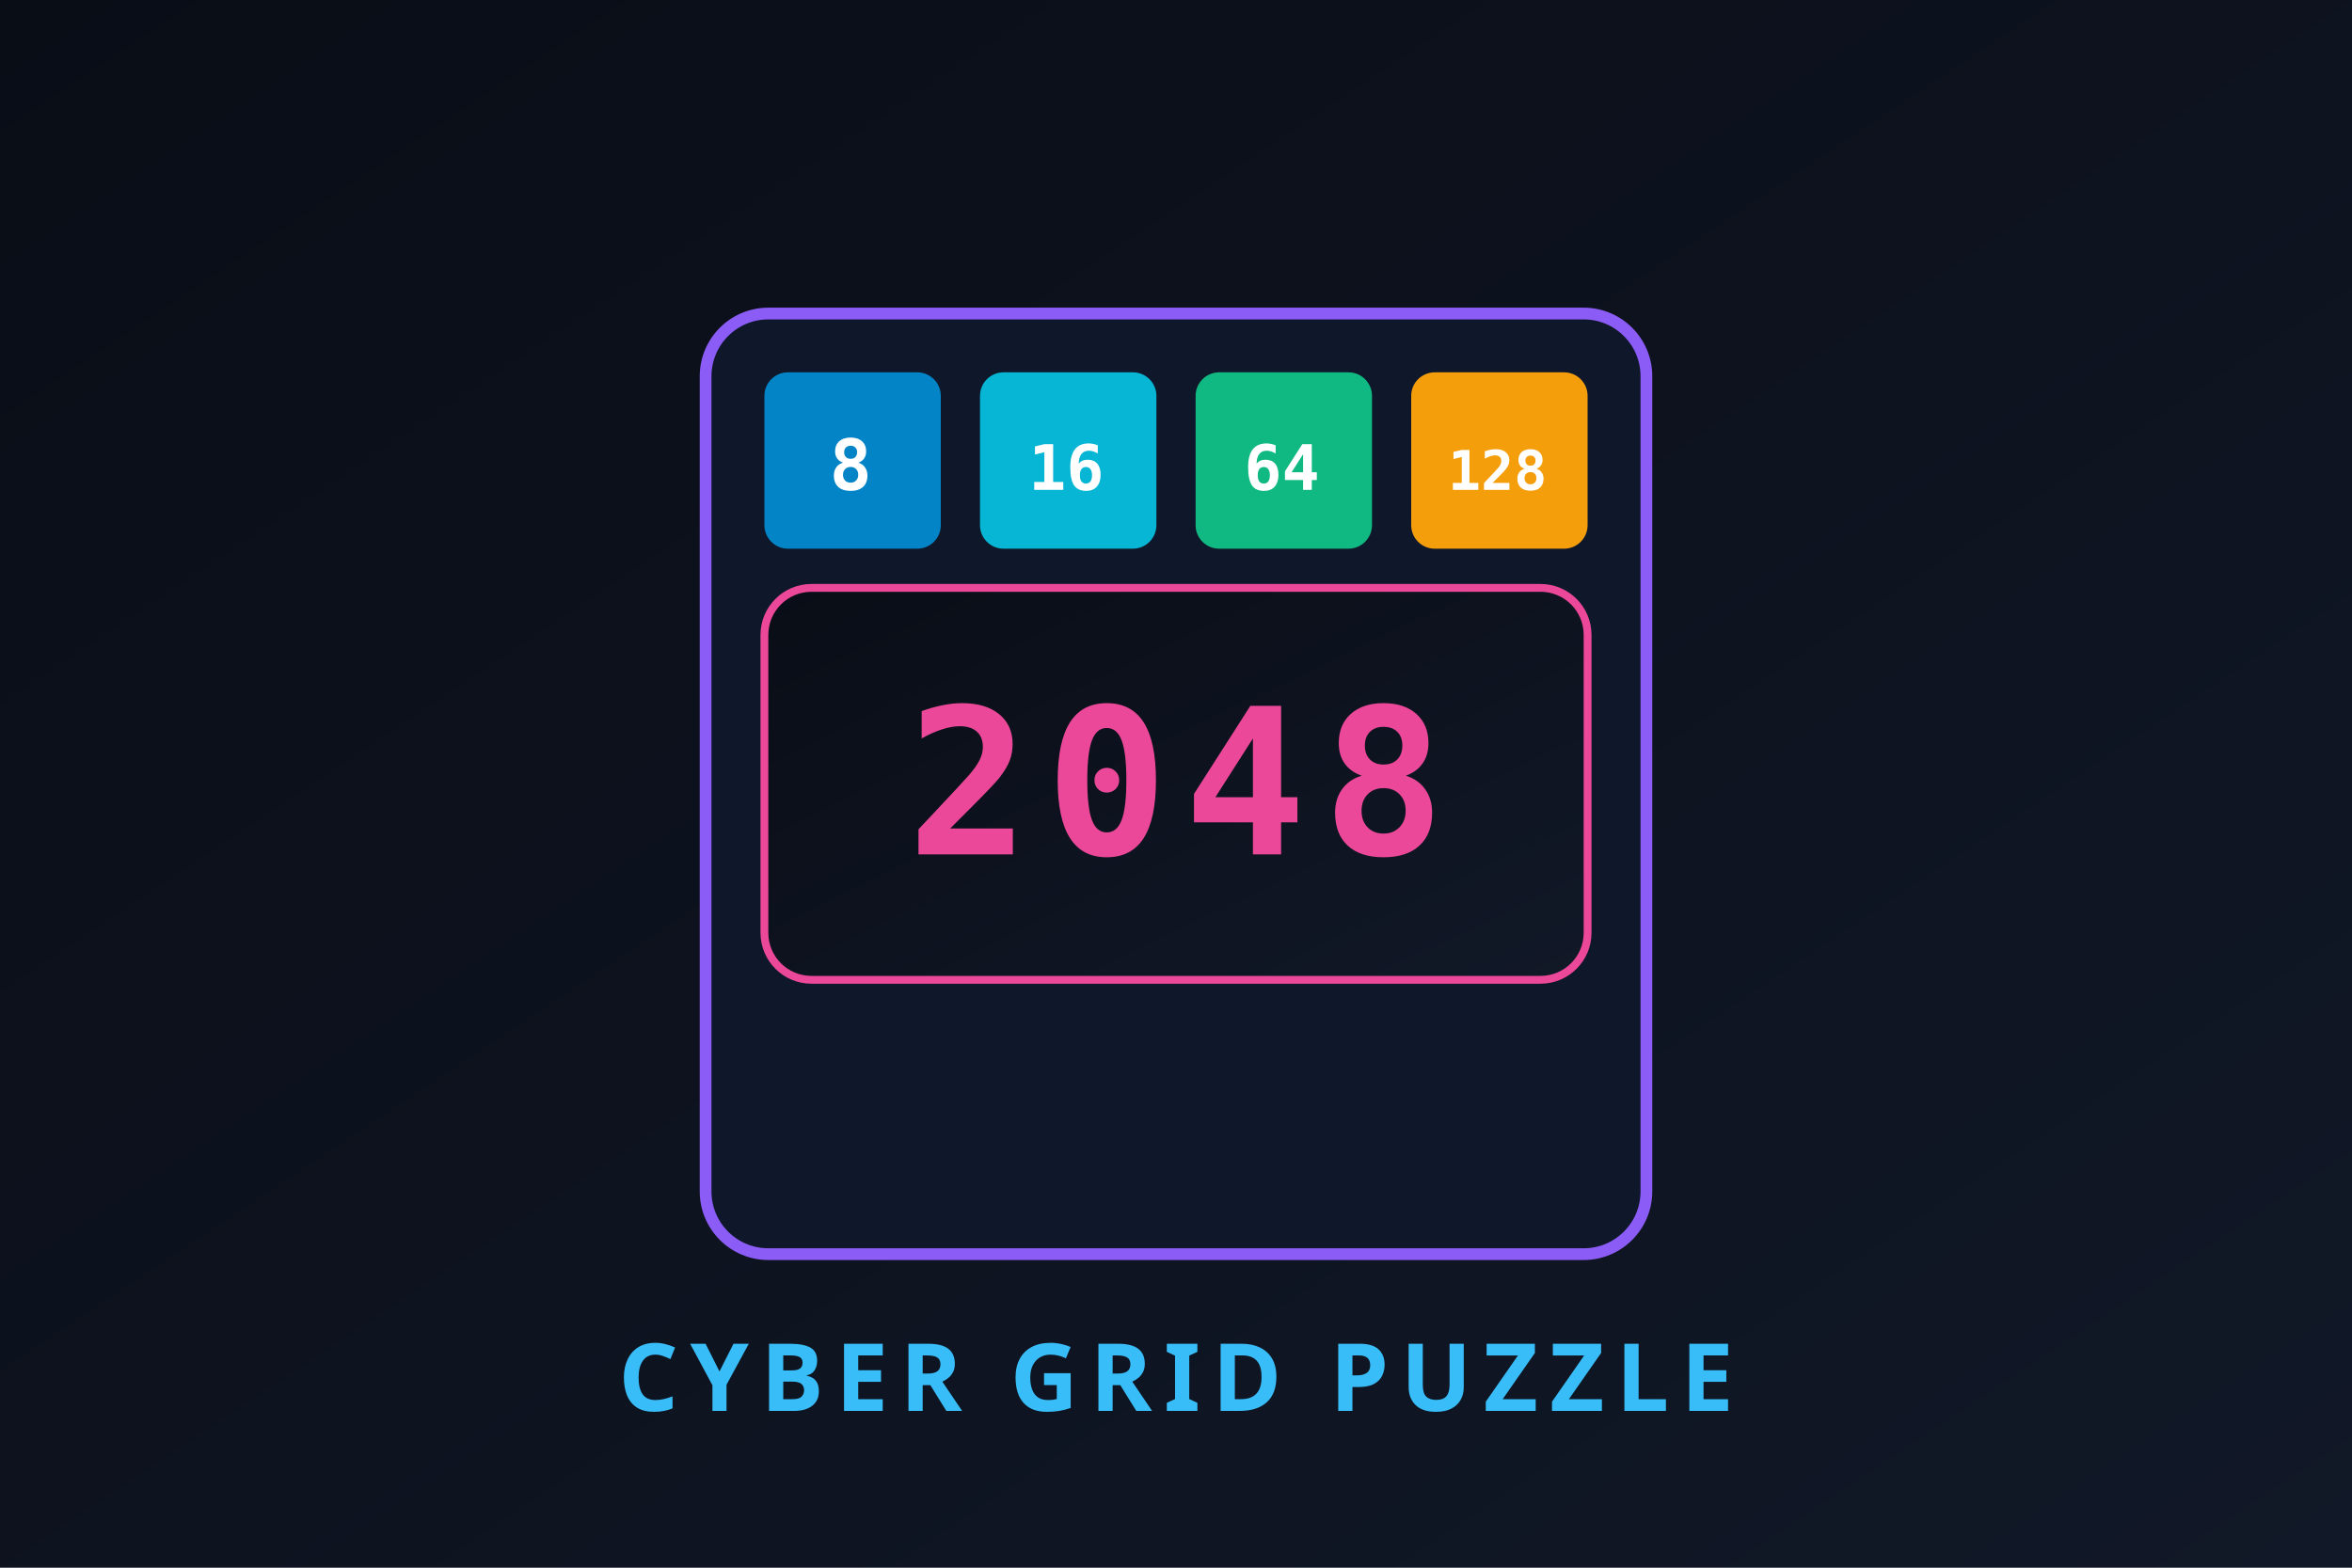
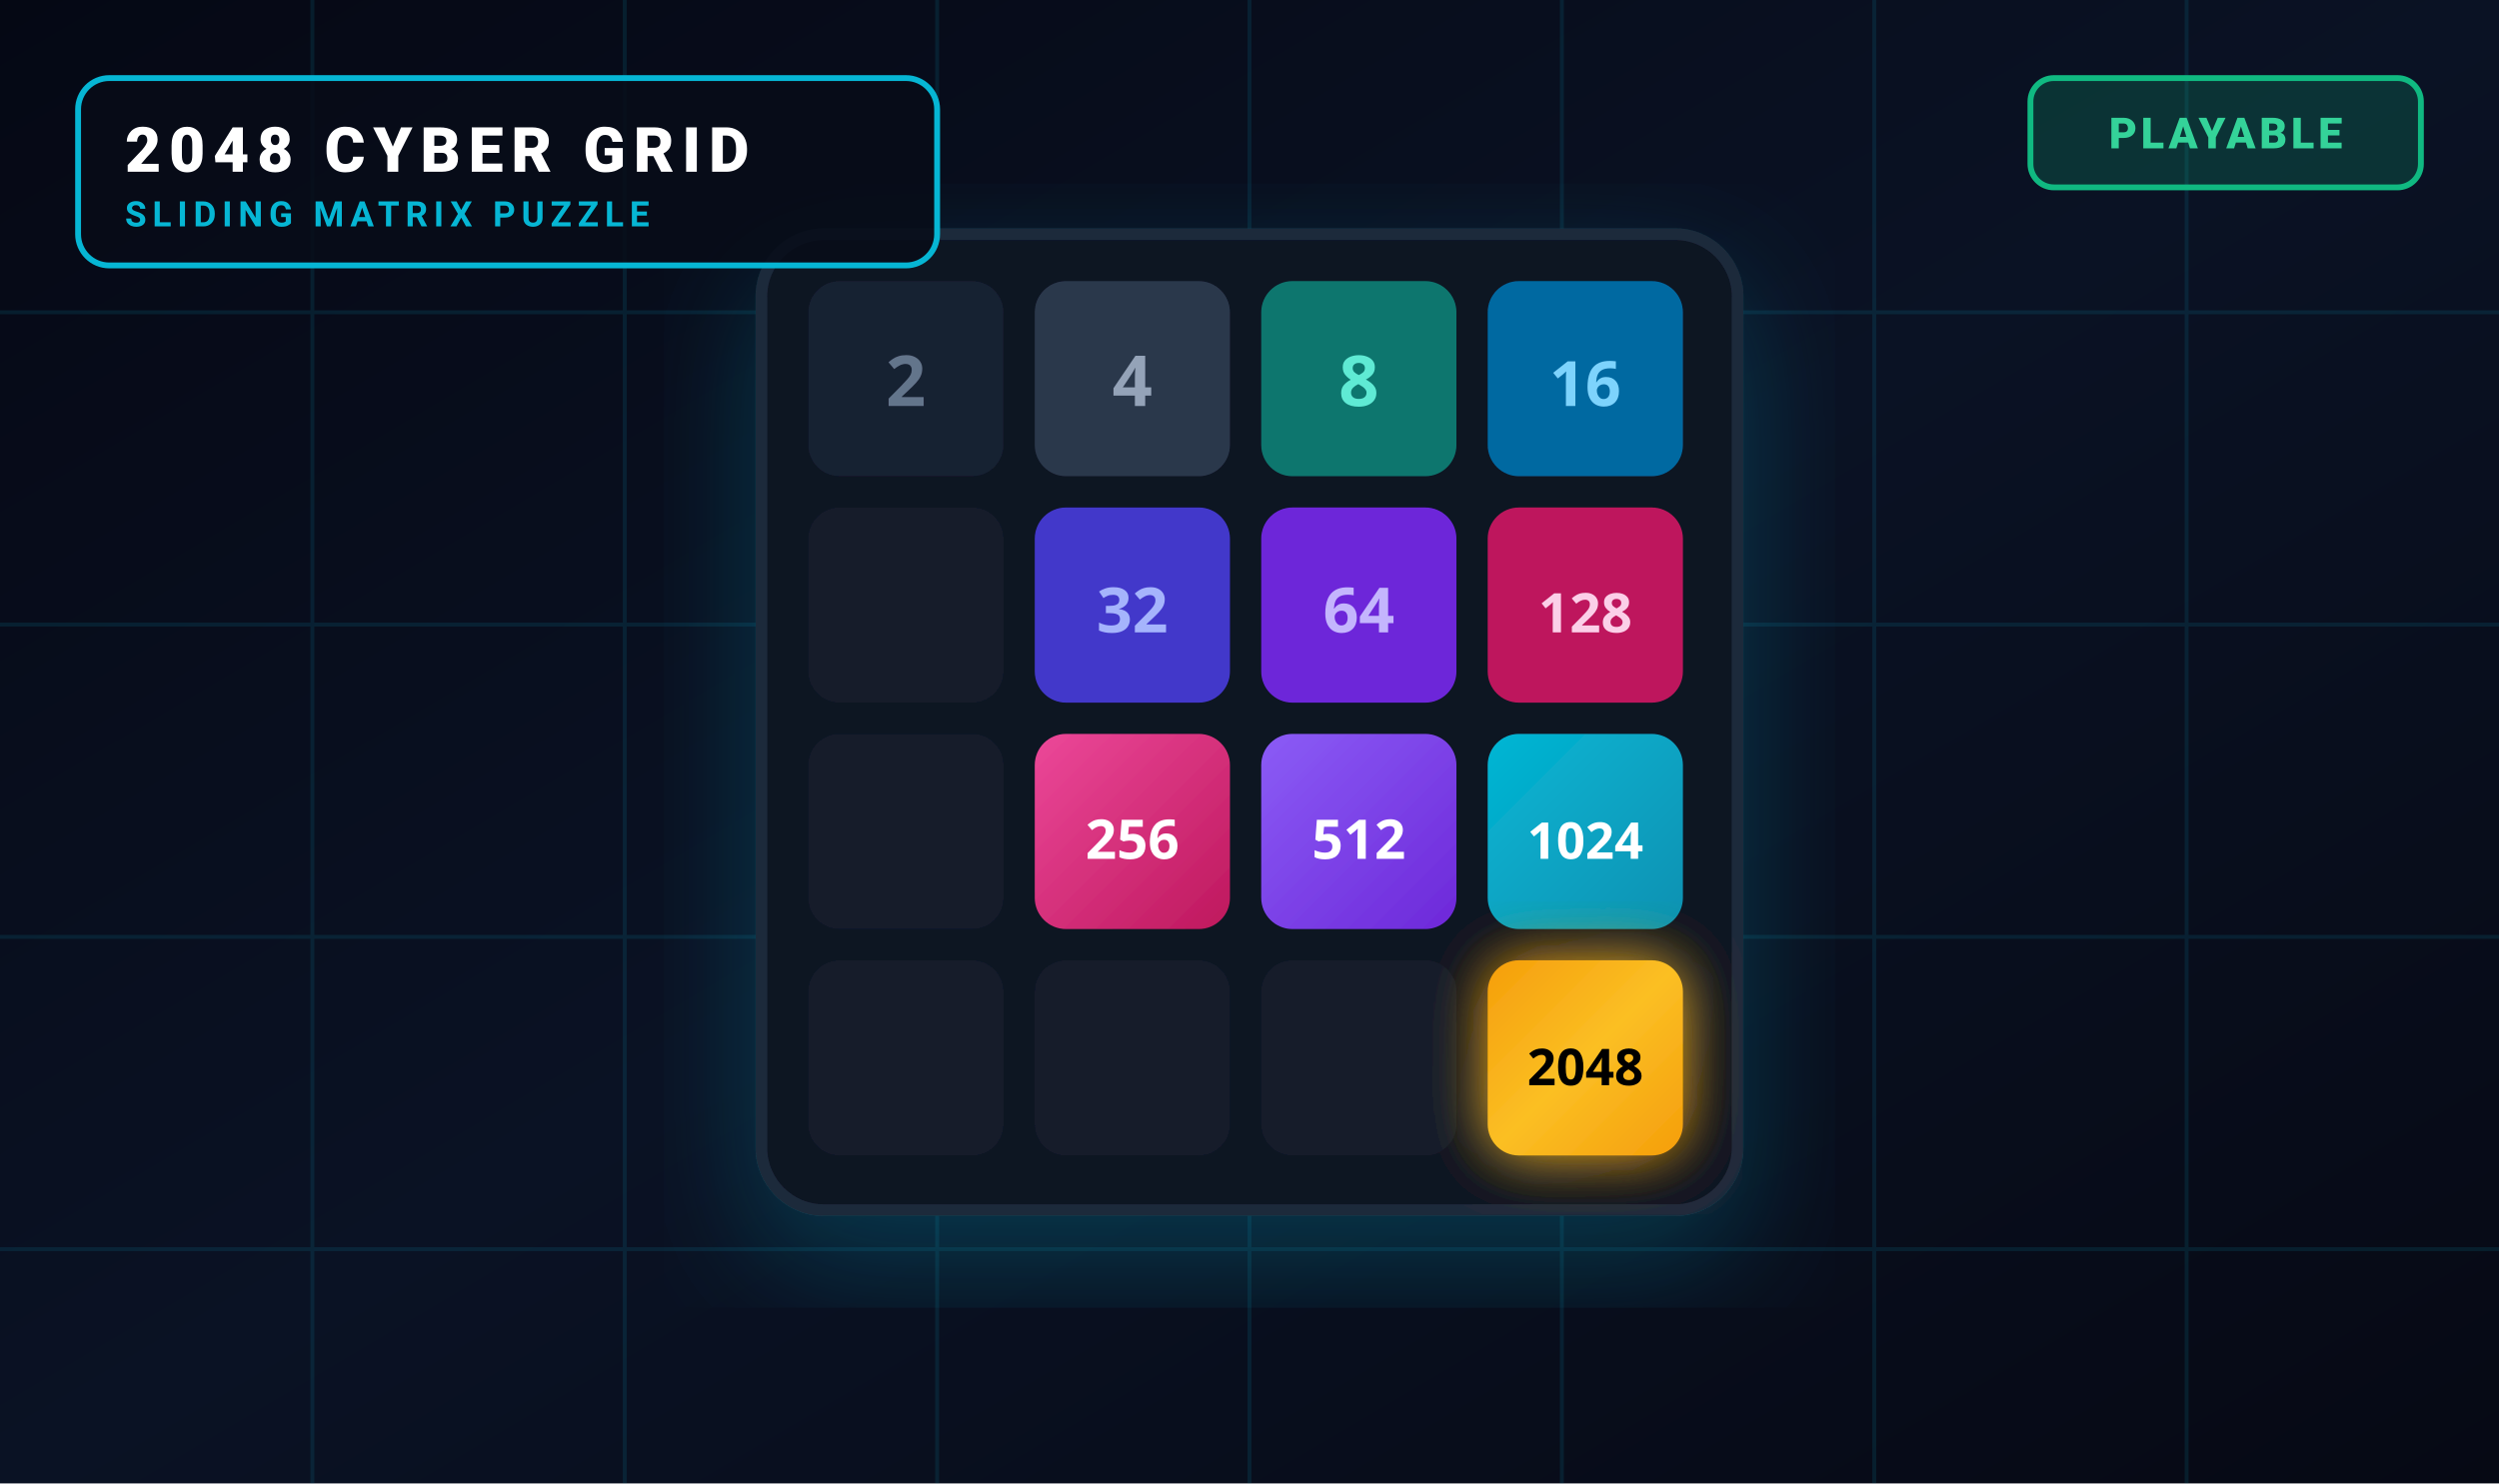
- <svg xmlns="http://www.w3.org/2000/svg" viewBox="0 0 600 400" width="100%" height="100%">
+ <svg xmlns="http://www.w3.org/2000/svg" viewBox="0 0 640 380" width="100%" height="100%">
  <defs>
-     <linearGradient id="bg2048" x1="0%" y1="0%" x2="100%" y2="100%">
-       <stop offset="0%" stop-color="#090d16" />
-       <stop offset="100%" stop-color="#111827" />
+     <linearGradient id="puz-bg" x1="0%" y1="0%" x2="100%" y2="100%">
+       <stop offset="0%" stop-color="#050814" />
+       <stop offset="50%" stop-color="#0a1224" />
+       <stop offset="100%" stop-color="#060914" />
    </linearGradient>
+     <linearGradient id="t-2048" x1="0%" y1="0%" x2="100%" y2="100%">
+       <stop offset="0%" stop-color="#f59e0b" />
+       <stop offset="50%" stop-color="#fbbf24" />
+       <stop offset="100%" stop-color="#f59e0b" />
+     </linearGradient>
+     <linearGradient id="t-1024" x1="0%" y1="0%" x2="100%" y2="100%">
+       <stop offset="0%" stop-color="#06b6d4" />
+       <stop offset="100%" stop-color="#0891b2" />
+     </linearGradient>
+     <linearGradient id="t-512" x1="0%" y1="0%" x2="100%" y2="100%">
+       <stop offset="0%" stop-color="#8b5cf6" />
+       <stop offset="100%" stop-color="#6d28d9" />
+     </linearGradient>
+     <linearGradient id="t-256" x1="0%" y1="0%" x2="100%" y2="100%">
+       <stop offset="0%" stop-color="#ec4899" />
+       <stop offset="100%" stop-color="#be185d" />
+     </linearGradient>
+     <filter id="gold-glow" x="-30%" y="-30%" width="160%" height="160%">
+       <feGaussianBlur stdDeviation="8" result="blur" />
+       <feMerge>
+         <feMergeNode in="blur" />
+         <feMergeNode in="SourceGraphic" />
+       </feMerge>
+     </filter>
+     <filter id="board-shadow" x="-10%" y="-10%" width="120%" height="120%">
+       <feDropShadow dx="0" dy="12" stdDeviation="16" flood-color="#06b6d4" flood-opacity="0.25" />
+     </filter>
  </defs>
-   <rect width="600" height="400" fill="url(#bg2048)" />
-   <rect x="180" y="80" width="240" height="240" rx="16" fill="#0f172a" stroke="#8b5cf6" stroke-width="3" />
-   <rect x="195" y="95" width="45" height="45" rx="6" fill="#0284c7" />
-   <text x="217" y="125" text-anchor="middle" font-family="'Orbitron', monospace" font-size="18" font-weight="900" fill="#fff">8</text>
-   <rect x="250" y="95" width="45" height="45" rx="6" fill="#06b6d4" />
-   <text x="272" y="125" text-anchor="middle" font-family="'Orbitron', monospace" font-size="16" font-weight="900" fill="#fff">16</text>
-   <rect x="305" y="95" width="45" height="45" rx="6" fill="#10b981" />
-   <text x="327" y="125" text-anchor="middle" font-family="'Orbitron', monospace" font-size="16" font-weight="900" fill="#fff">64</text>
-   <rect x="360" y="95" width="45" height="45" rx="6" fill="#f59e0b" />
-   <text x="382" y="125" text-anchor="middle" font-family="'Orbitron', monospace" font-size="14" font-weight="900" fill="#fff">128</text>
-   <rect x="195" y="150" width="210" height="100" rx="12" fill="url(#bg2048)" stroke="#ec4899" stroke-width="2" />
-   <text x="300" y="218" text-anchor="middle" font-family="'Orbitron', monospace" font-size="52" font-weight="900" fill="#ec4899" letter-spacing="4">2048</text>
-   <text x="300" y="360" text-anchor="middle" font-family="'Orbitron', sans-serif" font-size="24" font-weight="900" fill="#38bdf8" letter-spacing="3">CYBER GRID PUZZLE</text>
+   <rect width="640" height="380" fill="url(#puz-bg)" />
+   <g stroke="#06b6d4" stroke-width="1" opacity="0.12">
+     <line x1="0" y1="80" x2="640" y2="80" />
+     <line x1="0" y1="160" x2="640" y2="160" />
+     <line x1="0" y1="240" x2="640" y2="240" />
+     <line x1="0" y1="320" x2="640" y2="320" />
+     <line x1="80" y1="0" x2="80" y2="380" />
+     <line x1="160" y1="0" x2="160" y2="380" />
+     <line x1="240" y1="0" x2="240" y2="380" />
+     <line x1="320" y1="0" x2="320" y2="380" />
+     <line x1="400" y1="0" x2="400" y2="380" />
+     <line x1="480" y1="0" x2="480" y2="380" />
+     <line x1="560" y1="0" x2="560" y2="380" />
+   </g>
+   <g transform="translate(195, 60)" filter="url(#board-shadow)">
+     <rect width="250" height="250" rx="16" fill="#0c1222" stroke="#1e293b" stroke-width="3" />
+     <rect x="12" y="12" width="50" height="50" rx="8" fill="#1e293b" opacity="0.6" />
+     <text x="37" y="44" text-anchor="middle" font-family="'Orbitron', sans-serif" font-size="18" font-weight="800" fill="#64748b">2</text>
+     <rect x="70" y="12" width="50" height="50" rx="8" fill="#334155" opacity="0.8" />
+     <text x="95" y="44" text-anchor="middle" font-family="'Orbitron', sans-serif" font-size="18" font-weight="800" fill="#94a3b8">4</text>
+     <rect x="128" y="12" width="50" height="50" rx="8" fill="#0f766e" />
+     <text x="153" y="44" text-anchor="middle" font-family="'Orbitron', sans-serif" font-size="18" font-weight="800" fill="#5eead4">8</text>
+     <rect x="186" y="12" width="50" height="50" rx="8" fill="#0369a1" />
+     <text x="211" y="44" text-anchor="middle" font-family="'Orbitron', sans-serif" font-size="16" font-weight="800" fill="#7dd3fc">16</text>
+     <rect x="12" y="70" width="50" height="50" rx="8" fill="#1e293b" opacity="0.4" />
+     <rect x="70" y="70" width="50" height="50" rx="8" fill="#4338ca" />
+     <text x="95" y="102" text-anchor="middle" font-family="'Orbitron', sans-serif" font-size="16" font-weight="800" fill="#a5b4fc">32</text>
+     <rect x="128" y="70" width="50" height="50" rx="8" fill="#6d28d9" />
+     <text x="153" y="102" text-anchor="middle" font-family="'Orbitron', sans-serif" font-size="16" font-weight="800" fill="#c4b5fd">64</text>
+     <rect x="186" y="70" width="50" height="50" rx="8" fill="#be185d" />
+     <text x="211" y="102" text-anchor="middle" font-family="'Orbitron', sans-serif" font-size="14" font-weight="800" fill="#fbcfe8">128</text>
+     <rect x="12" y="128" width="50" height="50" rx="8" fill="#1e293b" opacity="0.4" />
+     <rect x="70" y="128" width="50" height="50" rx="8" fill="url(#t-256)" />
+     <text x="95" y="160" text-anchor="middle" font-family="'Orbitron', sans-serif" font-size="14" font-weight="800" fill="#ffffff">256</text>
+     <rect x="128" y="128" width="50" height="50" rx="8" fill="url(#t-512)" />
+     <text x="153" y="160" text-anchor="middle" font-family="'Orbitron', sans-serif" font-size="14" font-weight="800" fill="#ffffff">512</text>
+     <rect x="186" y="128" width="50" height="50" rx="8" fill="url(#t-1024)" />
+     <text x="211" y="160" text-anchor="middle" font-family="'Orbitron', sans-serif" font-size="13" font-weight="800" fill="#ffffff">1024</text>
+     <rect x="12" y="186" width="50" height="50" rx="8" fill="#1e293b" opacity="0.4" />
+     <rect x="70" y="186" width="50" height="50" rx="8" fill="#1e293b" opacity="0.4" />
+     <rect x="128" y="186" width="50" height="50" rx="8" fill="#1e293b" opacity="0.4" />
+     <rect x="186" y="186" width="50" height="50" rx="8" fill="url(#t-2048)" filter="url(#gold-glow)" />
+     <text x="211" y="218" text-anchor="middle" font-family="'Orbitron', sans-serif" font-size="13" font-weight="900" fill="#000000">2048</text>
+   </g>
+   <rect x="20" y="20" width="220" height="48" rx="8" fill="#080c18" fill-opacity="0.85" stroke="#06b6d4" stroke-width="1.5" />
+   <text x="32" y="44" font-family="-apple-system, BlinkMacSystemFont, 'Segoe UI', Roboto, sans-serif" font-size="16" font-weight="900" fill="#ffffff" letter-spacing="2">2048 CYBER GRID</text>
+   <text x="32" y="58" font-family="-apple-system, BlinkMacSystemFont, 'Segoe UI', Roboto, sans-serif" font-size="9" font-weight="700" fill="#06b6d4" letter-spacing="1.5">SLIDING MATRIX PUZZLE</text>
+   <rect x="520" y="20" width="100" height="28" rx="6" fill="#10b981" fill-opacity="0.2" stroke="#10b981" stroke-width="1.5" />
+   <text x="570" y="38" text-anchor="middle" font-family="-apple-system, BlinkMacSystemFont, 'Segoe UI', Roboto, sans-serif" font-size="11" font-weight="800" fill="#34d399" letter-spacing="1">PLAYABLE</text>
</svg>
